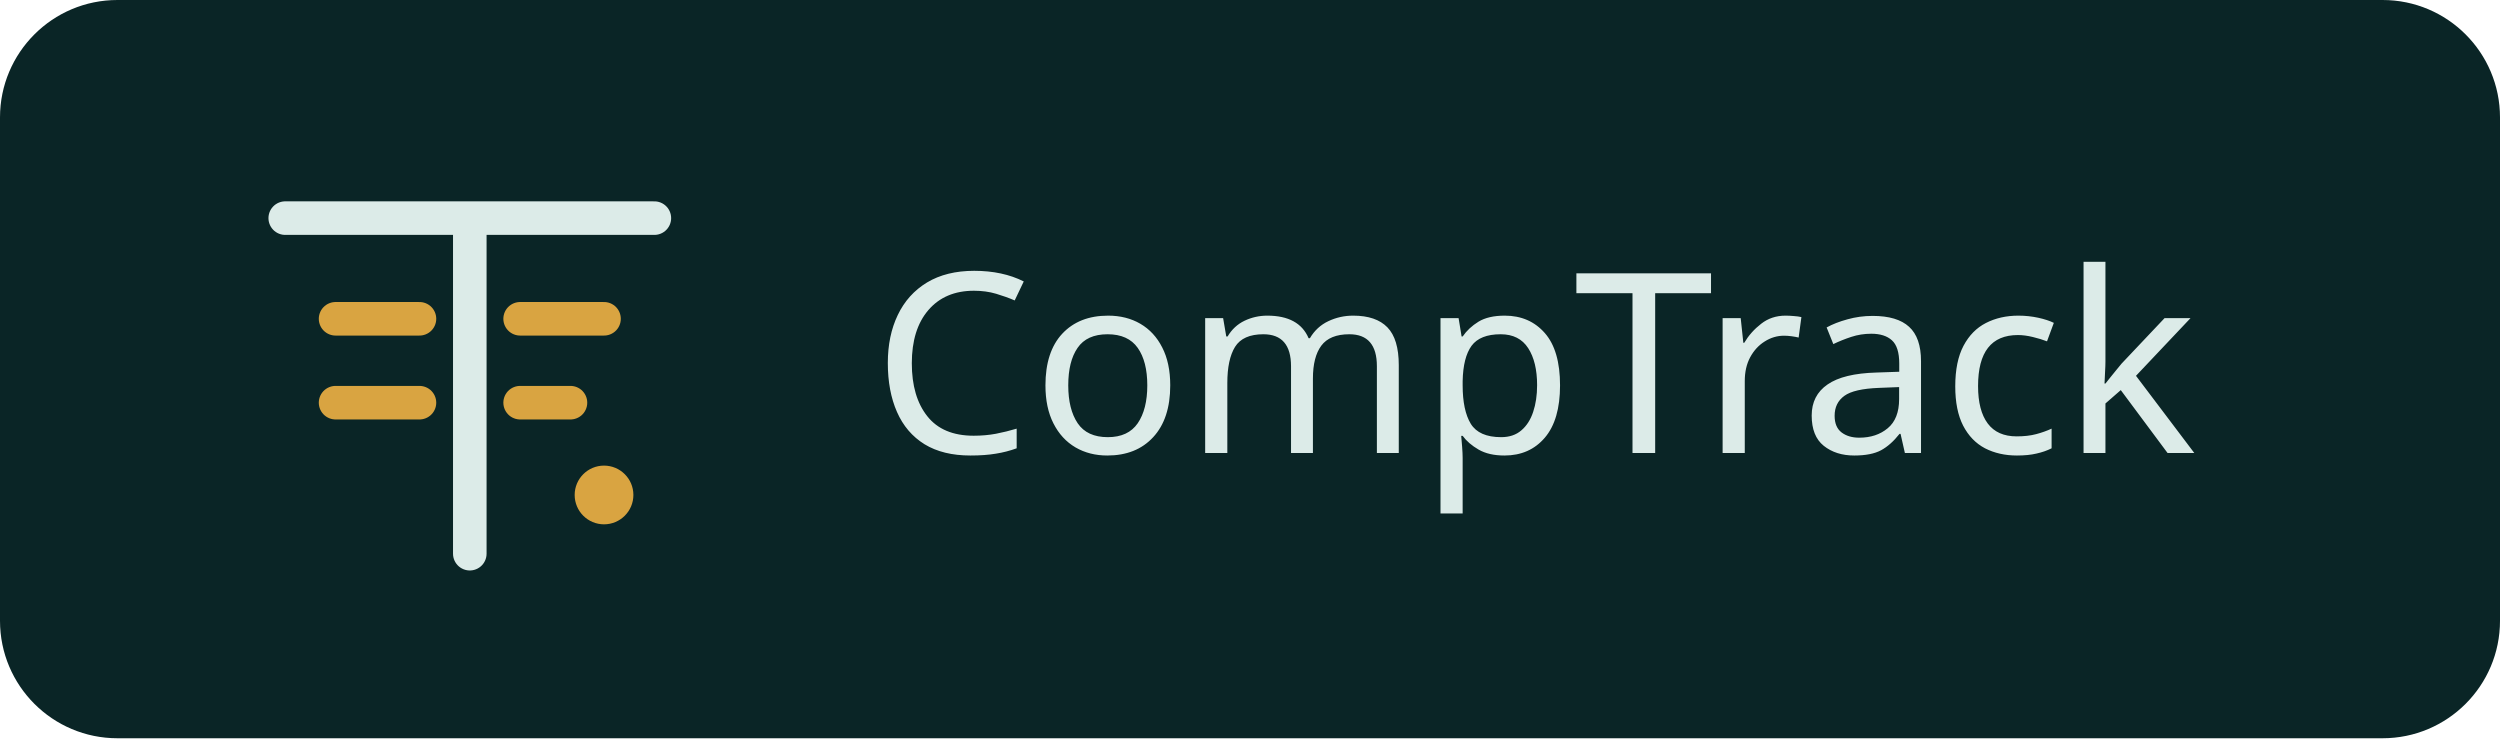
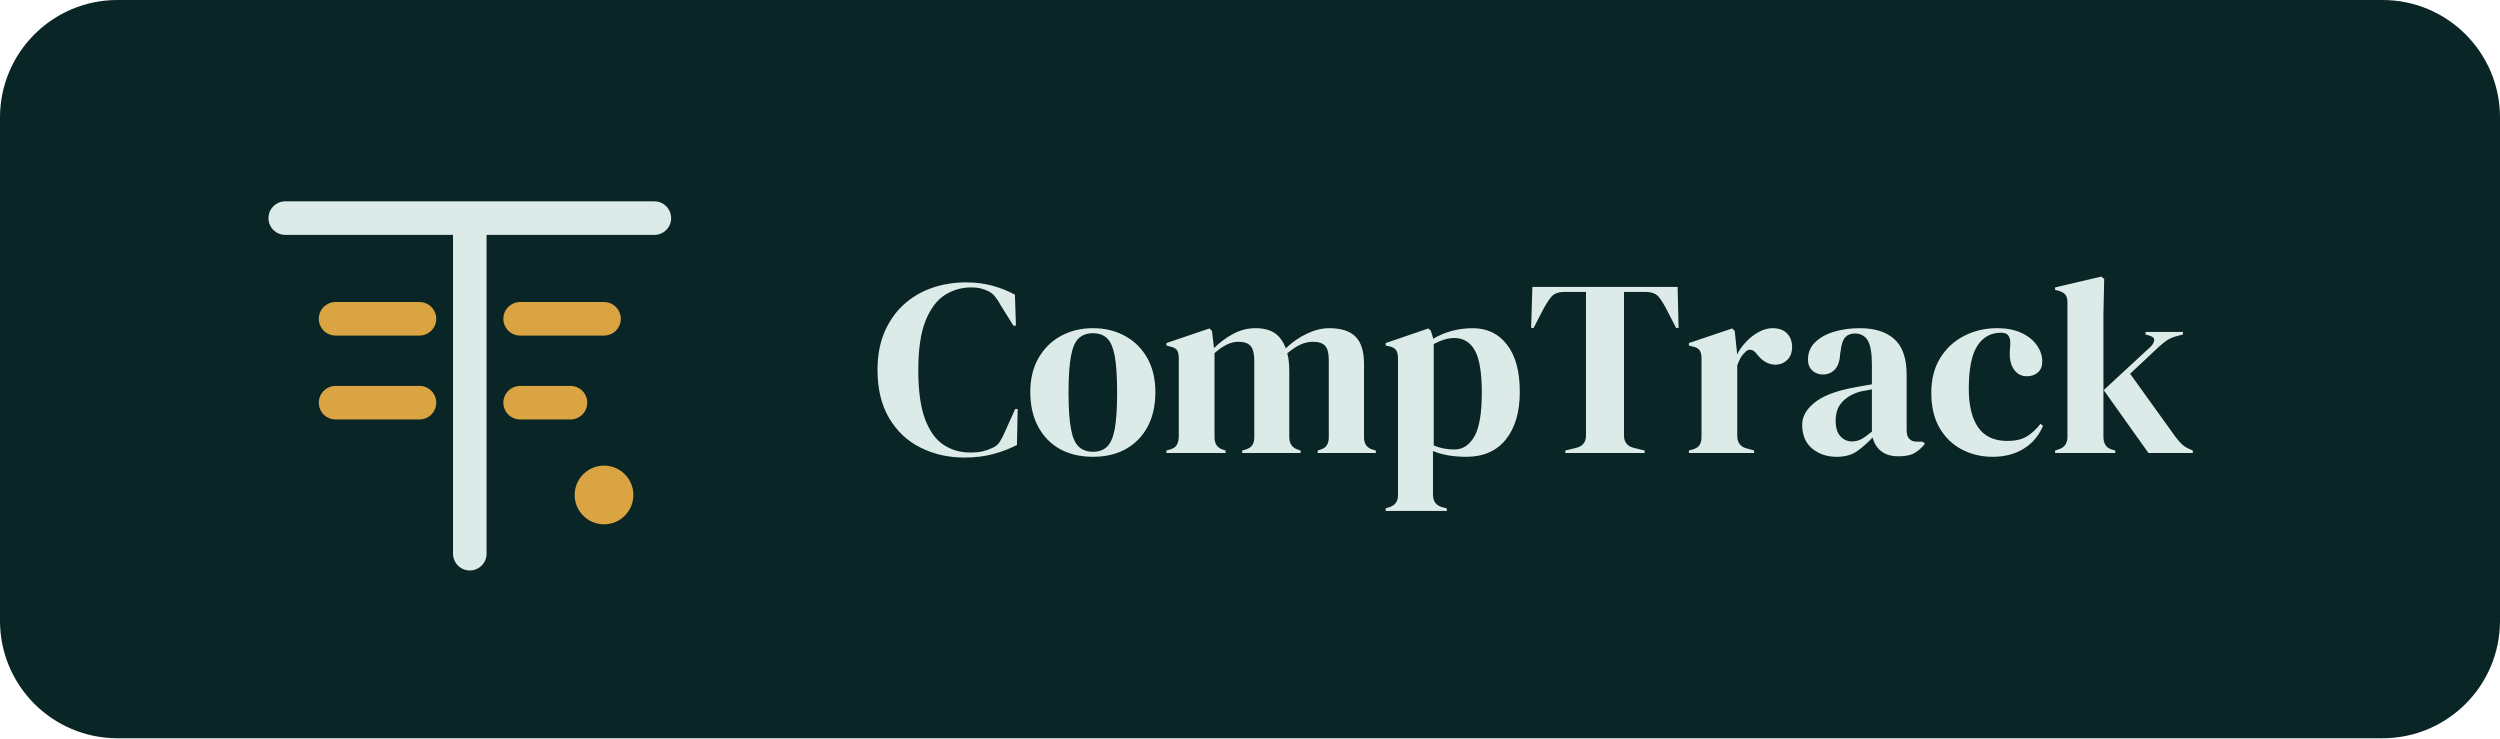
<svg xmlns="http://www.w3.org/2000/svg" viewBox="0 0 298 88" height="88" role="img">
  <rect width="298" height="88" rx="14" fill="#0A2526" />
  <g transform="translate(24 12)">
    <g stroke-linecap="round" stroke-linejoin="round" fill="none">
      <path d="M10 14H54M32 14V54" stroke="#DCEBE8" stroke-width="4" />
      <path d="M16 26H26M16 36H26M38 26H48M38 36H44" stroke="#D9A441" stroke-width="4" />
      <circle cx="48" cy="47" r="3.5" fill="#D9A441" stroke="none" />
    </g>
-     <text x="80" y="42" font-size="30" fill="#DCEBE8">
-       <tspan font-family="'DM Serif Display', sans-serif" font-weight="400">CompTrack</tspan>
-     </text>
+     <path fill="#DCEBE8" d="M90.98 42.54L90.98 42.54Q88.07 42.54 85.72 41.35Q83.36 40.17 81.98 37.83Q80.60 35.49 80.60 32.10L80.60 32.10Q80.60 29.52 81.44 27.57Q82.28 25.62 83.73 24.30Q85.19 22.98 87.09 22.32Q89 21.66 91.13 21.66L91.13 21.66Q92.84 21.66 94.28 22.05Q95.72 22.44 96.98 23.13L96.98 23.13L97.10 26.82L96.80 26.82L95.30 24.42Q95 23.85 94.64 23.39Q94.28 22.92 93.74 22.68L93.74 22.68Q93.29 22.47 92.86 22.37Q92.42 22.26 91.76 22.26L91.76 22.26Q90.02 22.26 88.59 23.19Q87.17 24.12 86.31 26.27Q85.46 28.41 85.46 32.13L85.46 32.13Q85.46 35.82 86.27 37.97Q87.08 40.11 88.47 41.02Q89.87 41.94 91.61 41.94L91.61 41.94Q92.57 41.94 93.14 41.80Q93.71 41.67 94.28 41.40L94.28 41.40Q94.85 41.16 95.15 40.70Q95.45 40.23 95.69 39.69L95.69 39.69L97.01 36.75L97.31 36.75L97.22 41.04Q95.96 41.70 94.40 42.12Q92.84 42.54 90.98 42.54ZM106.28 42.45L106.28 42.45Q104 42.45 102.32 41.51Q100.64 40.56 99.73 38.82Q98.81 37.08 98.81 34.74L98.81 34.74Q98.81 32.40 99.78 30.69Q100.76 28.98 102.45 28.05Q104.15 27.12 106.28 27.12L106.28 27.12Q108.41 27.12 110.09 28.04Q111.77 28.95 112.75 30.66Q113.72 32.37 113.72 34.74L113.72 34.74Q113.72 37.11 112.81 38.84Q111.89 40.56 110.23 41.51Q108.56 42.45 106.28 42.45ZM106.28 41.85L106.28 41.85Q107.33 41.85 107.96 41.25Q108.59 40.65 108.88 39.12Q109.16 37.59 109.16 34.80L109.16 34.80Q109.16 31.98 108.88 30.45Q108.59 28.92 107.96 28.32Q107.33 27.72 106.28 27.72L106.28 27.72Q105.23 27.72 104.59 28.32Q103.94 28.92 103.66 30.45Q103.37 31.98 103.37 34.80L103.37 34.80Q103.37 37.59 103.66 39.12Q103.94 40.65 104.59 41.25Q105.23 41.85 106.28 41.85ZM122.09 42L115.04 42L115.04 41.70L115.46 41.58Q116.03 41.43 116.25 41.07Q116.48 40.71 116.51 40.11L116.51 40.11L116.51 30.72Q116.51 30.06 116.30 29.75Q116.09 29.43 115.49 29.31L115.49 29.31L115.04 29.19L115.04 28.89L120.17 27.15L120.47 27.45L120.71 29.49Q121.70 28.50 122.97 27.81Q124.25 27.12 125.63 27.12L125.63 27.12Q127.07 27.12 127.94 27.70Q128.81 28.29 129.26 29.52L129.26 29.52Q130.43 28.41 131.79 27.77Q133.16 27.12 134.45 27.12L134.45 27.12Q136.58 27.12 137.59 28.14Q138.59 29.16 138.59 31.35L138.59 31.35L138.59 40.14Q138.59 41.31 139.67 41.61L139.67 41.61L140 41.70L140 42L133.07 42L133.07 41.70L133.37 41.61Q133.94 41.43 134.16 41.07Q134.39 40.71 134.39 40.11L134.39 40.11L134.39 30.93Q134.39 29.67 133.94 29.20Q133.49 28.74 132.50 28.74L132.50 28.74Q131.72 28.74 130.98 29.09Q130.25 29.43 129.44 30.12L129.44 30.12Q129.59 30.60 129.63 31.17Q129.68 31.74 129.68 32.37L129.68 32.37L129.68 40.14Q129.71 41.31 130.76 41.61L130.76 41.61L131.03 41.70L131.03 42L124.07 42L124.07 41.70L124.49 41.58Q125.06 41.40 125.28 41.05Q125.51 40.71 125.51 40.11L125.51 40.11L125.51 30.96Q125.51 29.76 125.08 29.25Q124.64 28.74 123.59 28.74L123.59 28.74Q122.90 28.74 122.21 29.09Q121.52 29.43 120.77 30.09L120.77 30.09L120.77 40.14Q120.77 41.31 121.82 41.61L121.82 41.61L122.09 41.70L122.09 42ZM148.46 48.90L141.17 48.90L141.17 48.60L141.53 48.48Q142.64 48.18 142.64 47.04L142.64 47.04L142.64 30.72Q142.64 30.06 142.41 29.73Q142.19 29.40 141.59 29.28L141.59 29.28L141.17 29.19L141.17 28.89L146.27 27.15L146.57 27.45L146.84 28.38Q147.83 27.78 149.04 27.45Q150.26 27.12 151.55 27.12L151.55 27.12Q154.13 27.12 155.64 29.09Q157.16 31.05 157.16 34.71L157.16 34.71Q157.16 38.31 155.50 40.38Q153.83 42.45 150.80 42.45L150.80 42.45Q148.43 42.45 146.81 41.76L146.81 41.76L146.81 46.95Q146.81 48.15 147.89 48.45L147.89 48.45L148.46 48.60L148.46 48.90ZM149.36 41.58L149.36 41.58Q150.86 41.58 151.75 40.02Q152.63 38.46 152.63 34.83L152.63 34.83Q152.63 31.20 151.79 29.75Q150.95 28.29 149.36 28.29L149.36 28.29Q148.25 28.29 146.90 29.01L146.90 29.01L146.90 41.10Q148.04 41.58 149.36 41.58ZM172.04 42L162.59 42L162.59 41.70L163.82 41.40Q165.05 41.13 165.05 39.90L165.05 39.90L165.05 22.80L162.50 22.80Q161.39 22.80 160.91 23.39Q160.43 23.97 159.89 24.99L159.89 24.99L158.81 27.09L158.51 27.09L158.66 22.20L175.97 22.20L176.09 27.09L175.79 27.09L174.71 24.99Q174.20 23.97 173.72 23.39Q173.24 22.80 172.13 22.80L172.13 22.80L169.58 22.80L169.58 39.90Q169.58 41.13 170.81 41.40L170.81 41.40L172.04 41.70L172.04 42ZM185.09 42L177.32 42L177.32 41.70L177.77 41.58Q178.37 41.40 178.59 41.04Q178.82 40.68 178.82 40.11L178.82 40.11L178.82 30.72Q178.82 30.06 178.59 29.75Q178.37 29.43 177.77 29.31L177.77 29.31L177.32 29.19L177.32 28.89L182.48 27.15L182.78 27.45L183.05 30.03L183.05 30.27Q183.47 29.43 184.15 28.73Q184.82 28.02 185.65 27.57Q186.47 27.12 187.28 27.12L187.28 27.12Q188.42 27.12 189.02 27.75Q189.62 28.38 189.62 29.34L189.62 29.34Q189.62 30.36 189.03 30.91Q188.45 31.47 187.64 31.47L187.64 31.47Q186.38 31.47 185.42 30.21L185.42 30.21L185.36 30.15Q185.06 29.73 184.67 29.69Q184.28 29.64 183.95 30.06L183.95 30.06Q183.65 30.33 183.45 30.70Q183.26 31.08 183.08 31.56L183.08 31.56L183.08 39.93Q183.08 41.13 184.13 41.43L184.13 41.43L185.09 41.70L185.09 42ZM194.93 42.45L194.93 42.45Q193.19 42.45 192.00 41.46Q190.82 40.47 190.82 38.61L190.82 38.61Q190.82 37.20 192.26 36.02Q193.70 34.83 196.79 34.23L196.79 34.23Q197.27 34.14 197.87 34.03Q198.47 33.93 199.13 33.81L199.13 33.81L199.13 31.44Q199.13 29.40 198.63 28.58Q198.14 27.75 197.09 27.75L197.09 27.75Q196.37 27.75 195.95 28.21Q195.53 28.68 195.41 29.82L195.41 29.82L195.35 30.15Q195.29 31.44 194.72 32.04Q194.15 32.64 193.31 32.64L193.31 32.64Q192.53 32.64 192.02 32.16Q191.51 31.68 191.51 30.87L191.51 30.87Q191.51 29.64 192.36 28.80Q193.22 27.96 194.63 27.54Q196.04 27.12 197.69 27.12L197.69 27.12Q200.36 27.12 201.81 28.43Q203.27 29.73 203.27 32.67L203.27 32.67L203.27 39.30Q203.27 40.65 204.53 40.65L204.53 40.65L205.19 40.65L205.46 40.89Q204.89 41.61 204.21 42Q203.54 42.39 202.31 42.39L202.31 42.39Q200.99 42.39 200.22 41.77Q199.46 41.16 199.22 40.14L199.22 40.14Q198.32 41.10 197.38 41.77Q196.43 42.45 194.93 42.45ZM196.76 40.62L196.76 40.62Q197.36 40.62 197.88 40.34Q198.41 40.05 199.13 39.45L199.13 39.45L199.13 34.41Q198.83 34.47 198.53 34.53Q198.23 34.59 197.84 34.65L197.84 34.65Q196.46 35.01 195.63 35.87Q194.81 36.72 194.81 38.16L194.81 38.16Q194.81 39.39 195.38 40.01Q195.95 40.62 196.76 40.62ZM213.53 42.45L213.53 42.45Q211.49 42.45 209.82 41.56Q208.16 40.68 207.18 38.98Q206.21 37.29 206.21 34.83L206.21 34.83Q206.21 32.40 207.27 30.68Q208.34 28.95 210.12 28.04Q211.91 27.12 214.04 27.12L214.04 27.12Q215.78 27.12 216.98 27.69Q218.18 28.26 218.81 29.18Q219.44 30.09 219.44 31.08L219.44 31.08Q219.44 31.92 218.93 32.38Q218.42 32.85 217.61 32.85L217.61 32.85Q216.74 32.85 216.20 32.22Q215.66 31.59 215.57 30.57L215.57 30.57Q215.54 29.91 215.60 29.45Q215.66 28.98 215.60 28.50L215.60 28.50Q215.48 27.99 215.22 27.83Q214.97 27.66 214.52 27.66L214.52 27.66Q212.69 27.66 211.68 29.25Q210.68 30.84 210.68 34.32L210.68 34.32Q210.68 37.35 211.80 38.95Q212.93 40.56 215.27 40.56L215.27 40.56Q216.68 40.56 217.55 40.05Q218.42 39.54 219.23 38.52L219.23 38.52L219.53 38.76Q218.78 40.53 217.22 41.49Q215.66 42.45 213.53 42.45ZM228.14 42L220.97 42L220.97 41.70L221.42 41.55Q222.44 41.22 222.44 40.08L222.44 40.08L222.44 24.03Q222.44 23.43 222.20 23.13Q221.96 22.83 221.36 22.65L221.36 22.65L220.97 22.56L220.97 22.26L226.46 20.97L226.82 21.24L226.73 25.44L226.73 40.08Q226.73 41.28 227.72 41.58L227.72 41.58L228.14 41.70L228.14 42ZM237.38 42L232.10 42L226.76 34.50L232.31 29.37Q232.70 29.01 232.77 28.61Q232.85 28.20 232.25 28.02L232.25 28.02L231.74 27.87L231.74 27.57L236.21 27.57L236.21 27.87L235.31 28.11Q234.65 28.32 234.24 28.61Q233.84 28.89 233.27 29.40L233.27 29.40L229.91 32.55L235.28 40.02Q235.76 40.68 236.18 41.04Q236.60 41.40 237.26 41.64L237.26 41.64L237.38 41.70L237.38 42Z" />
  </g>
</svg>
